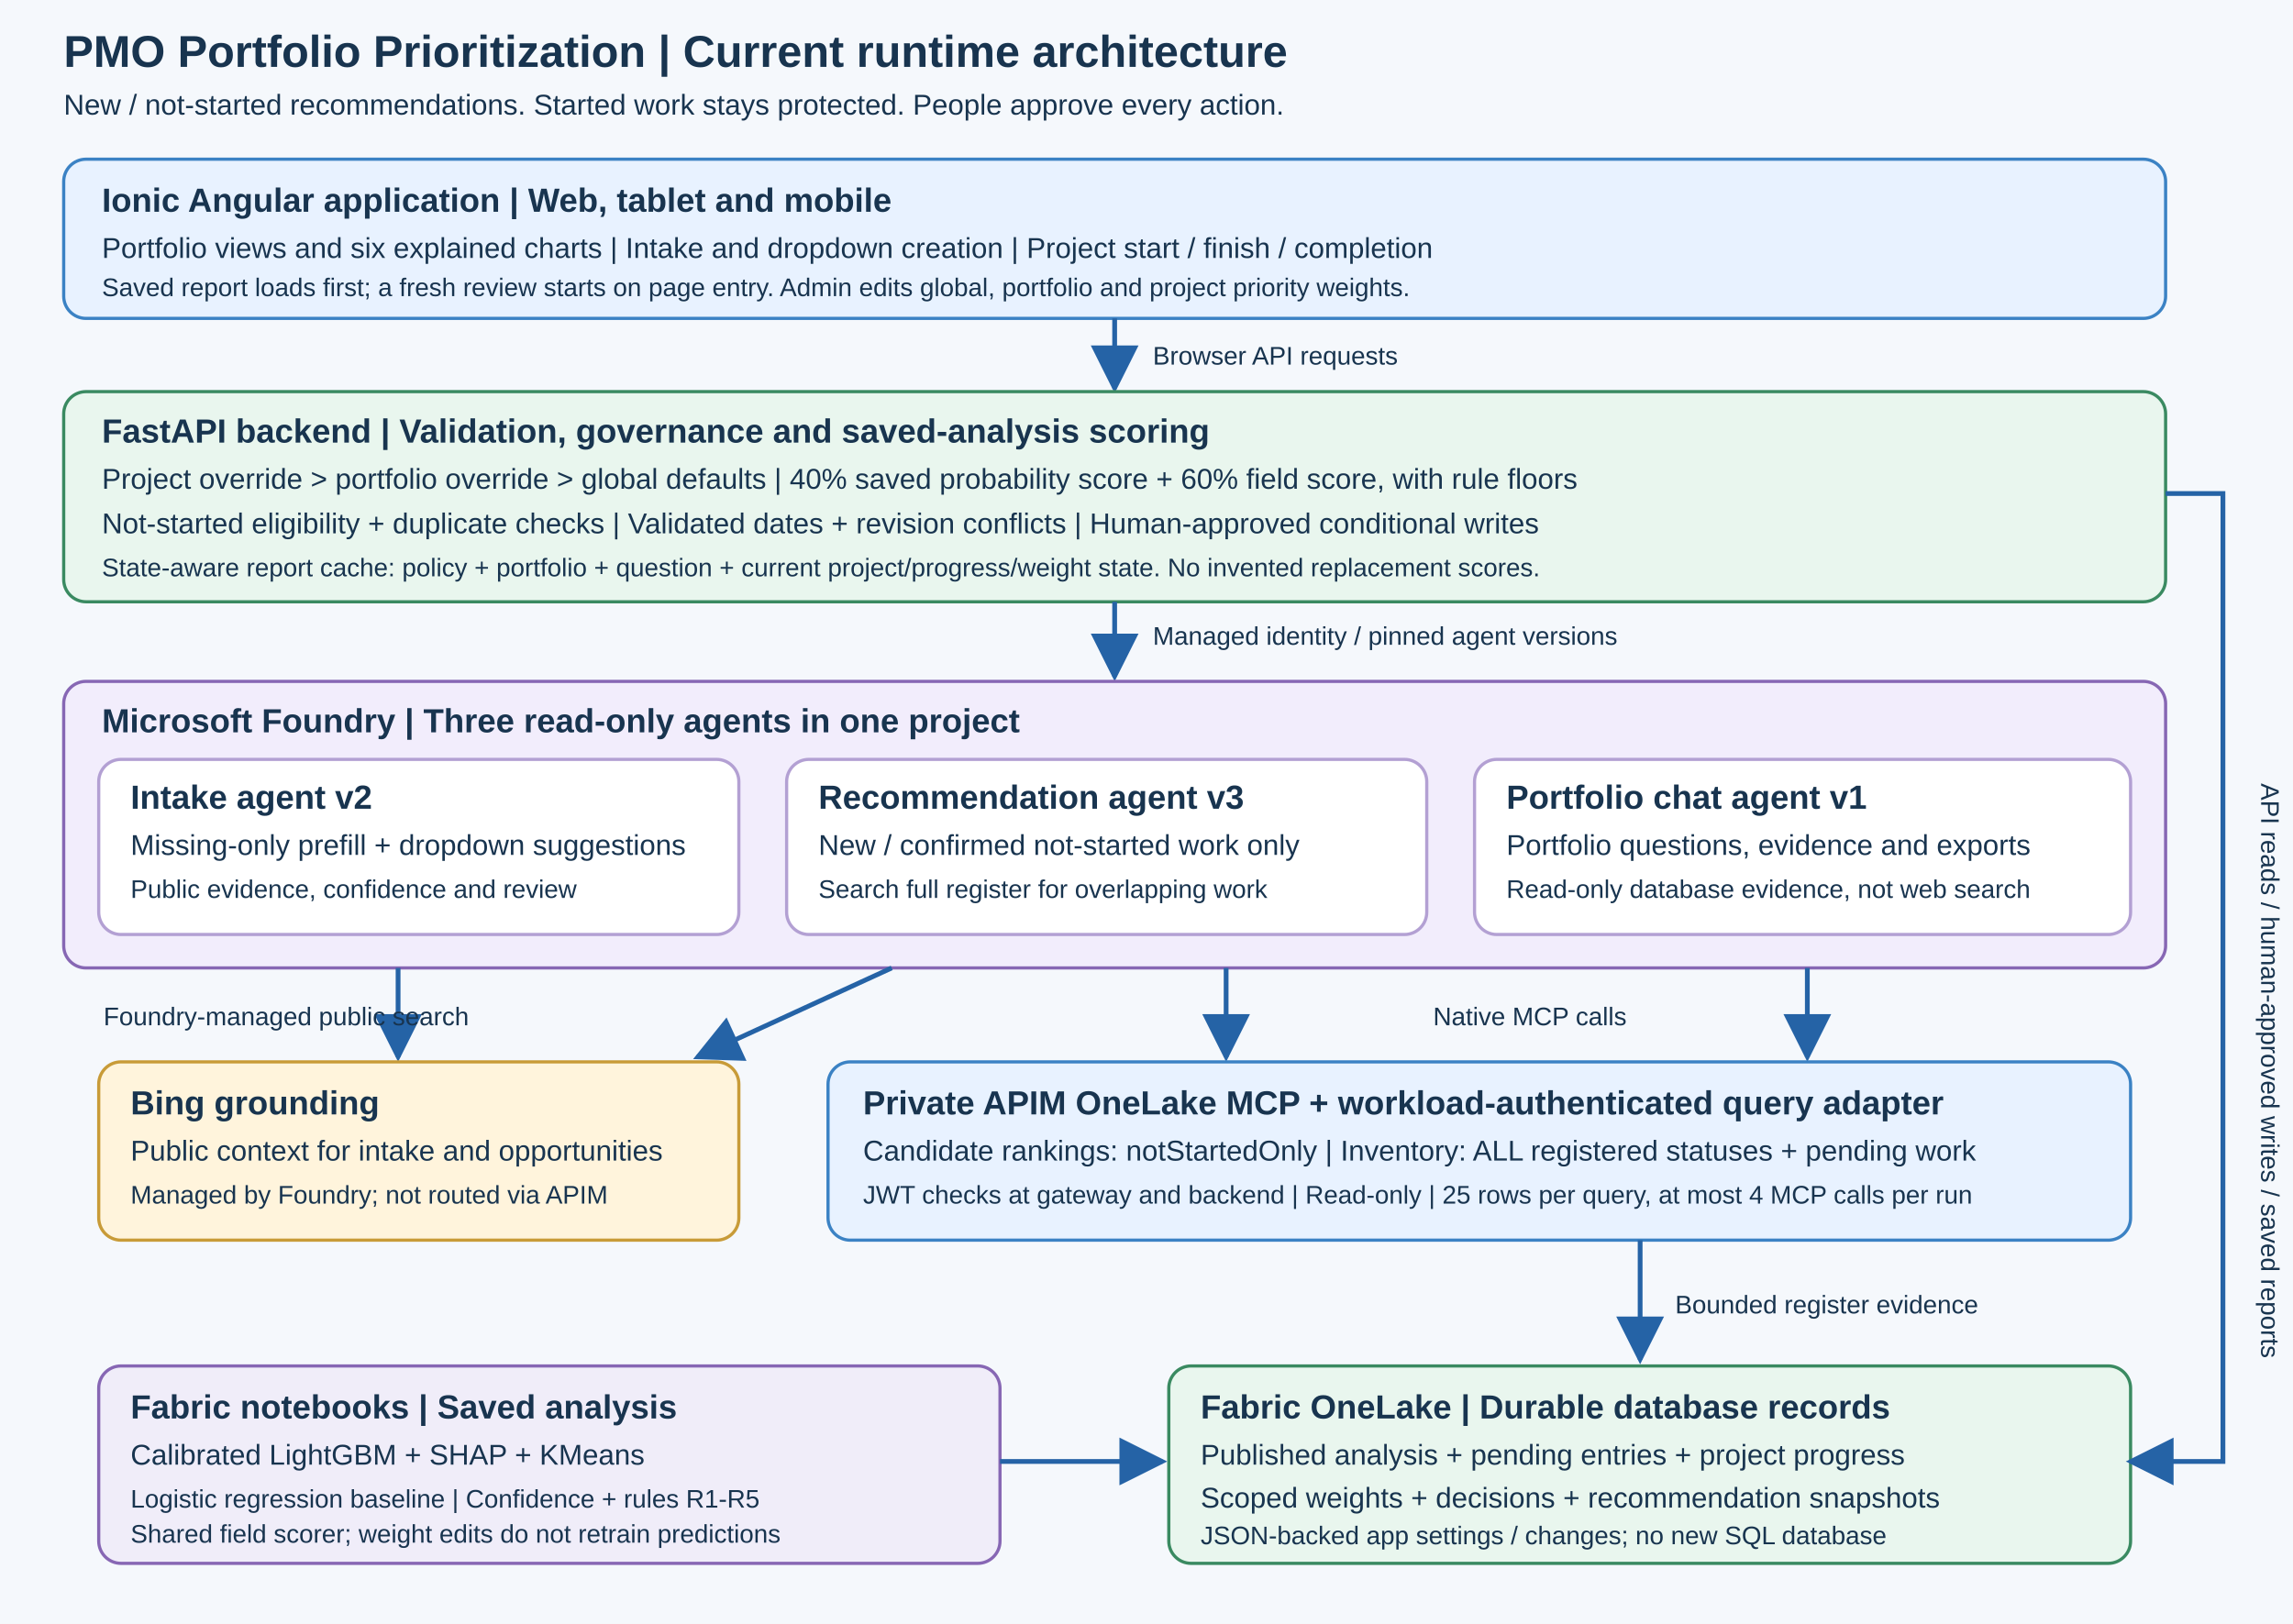
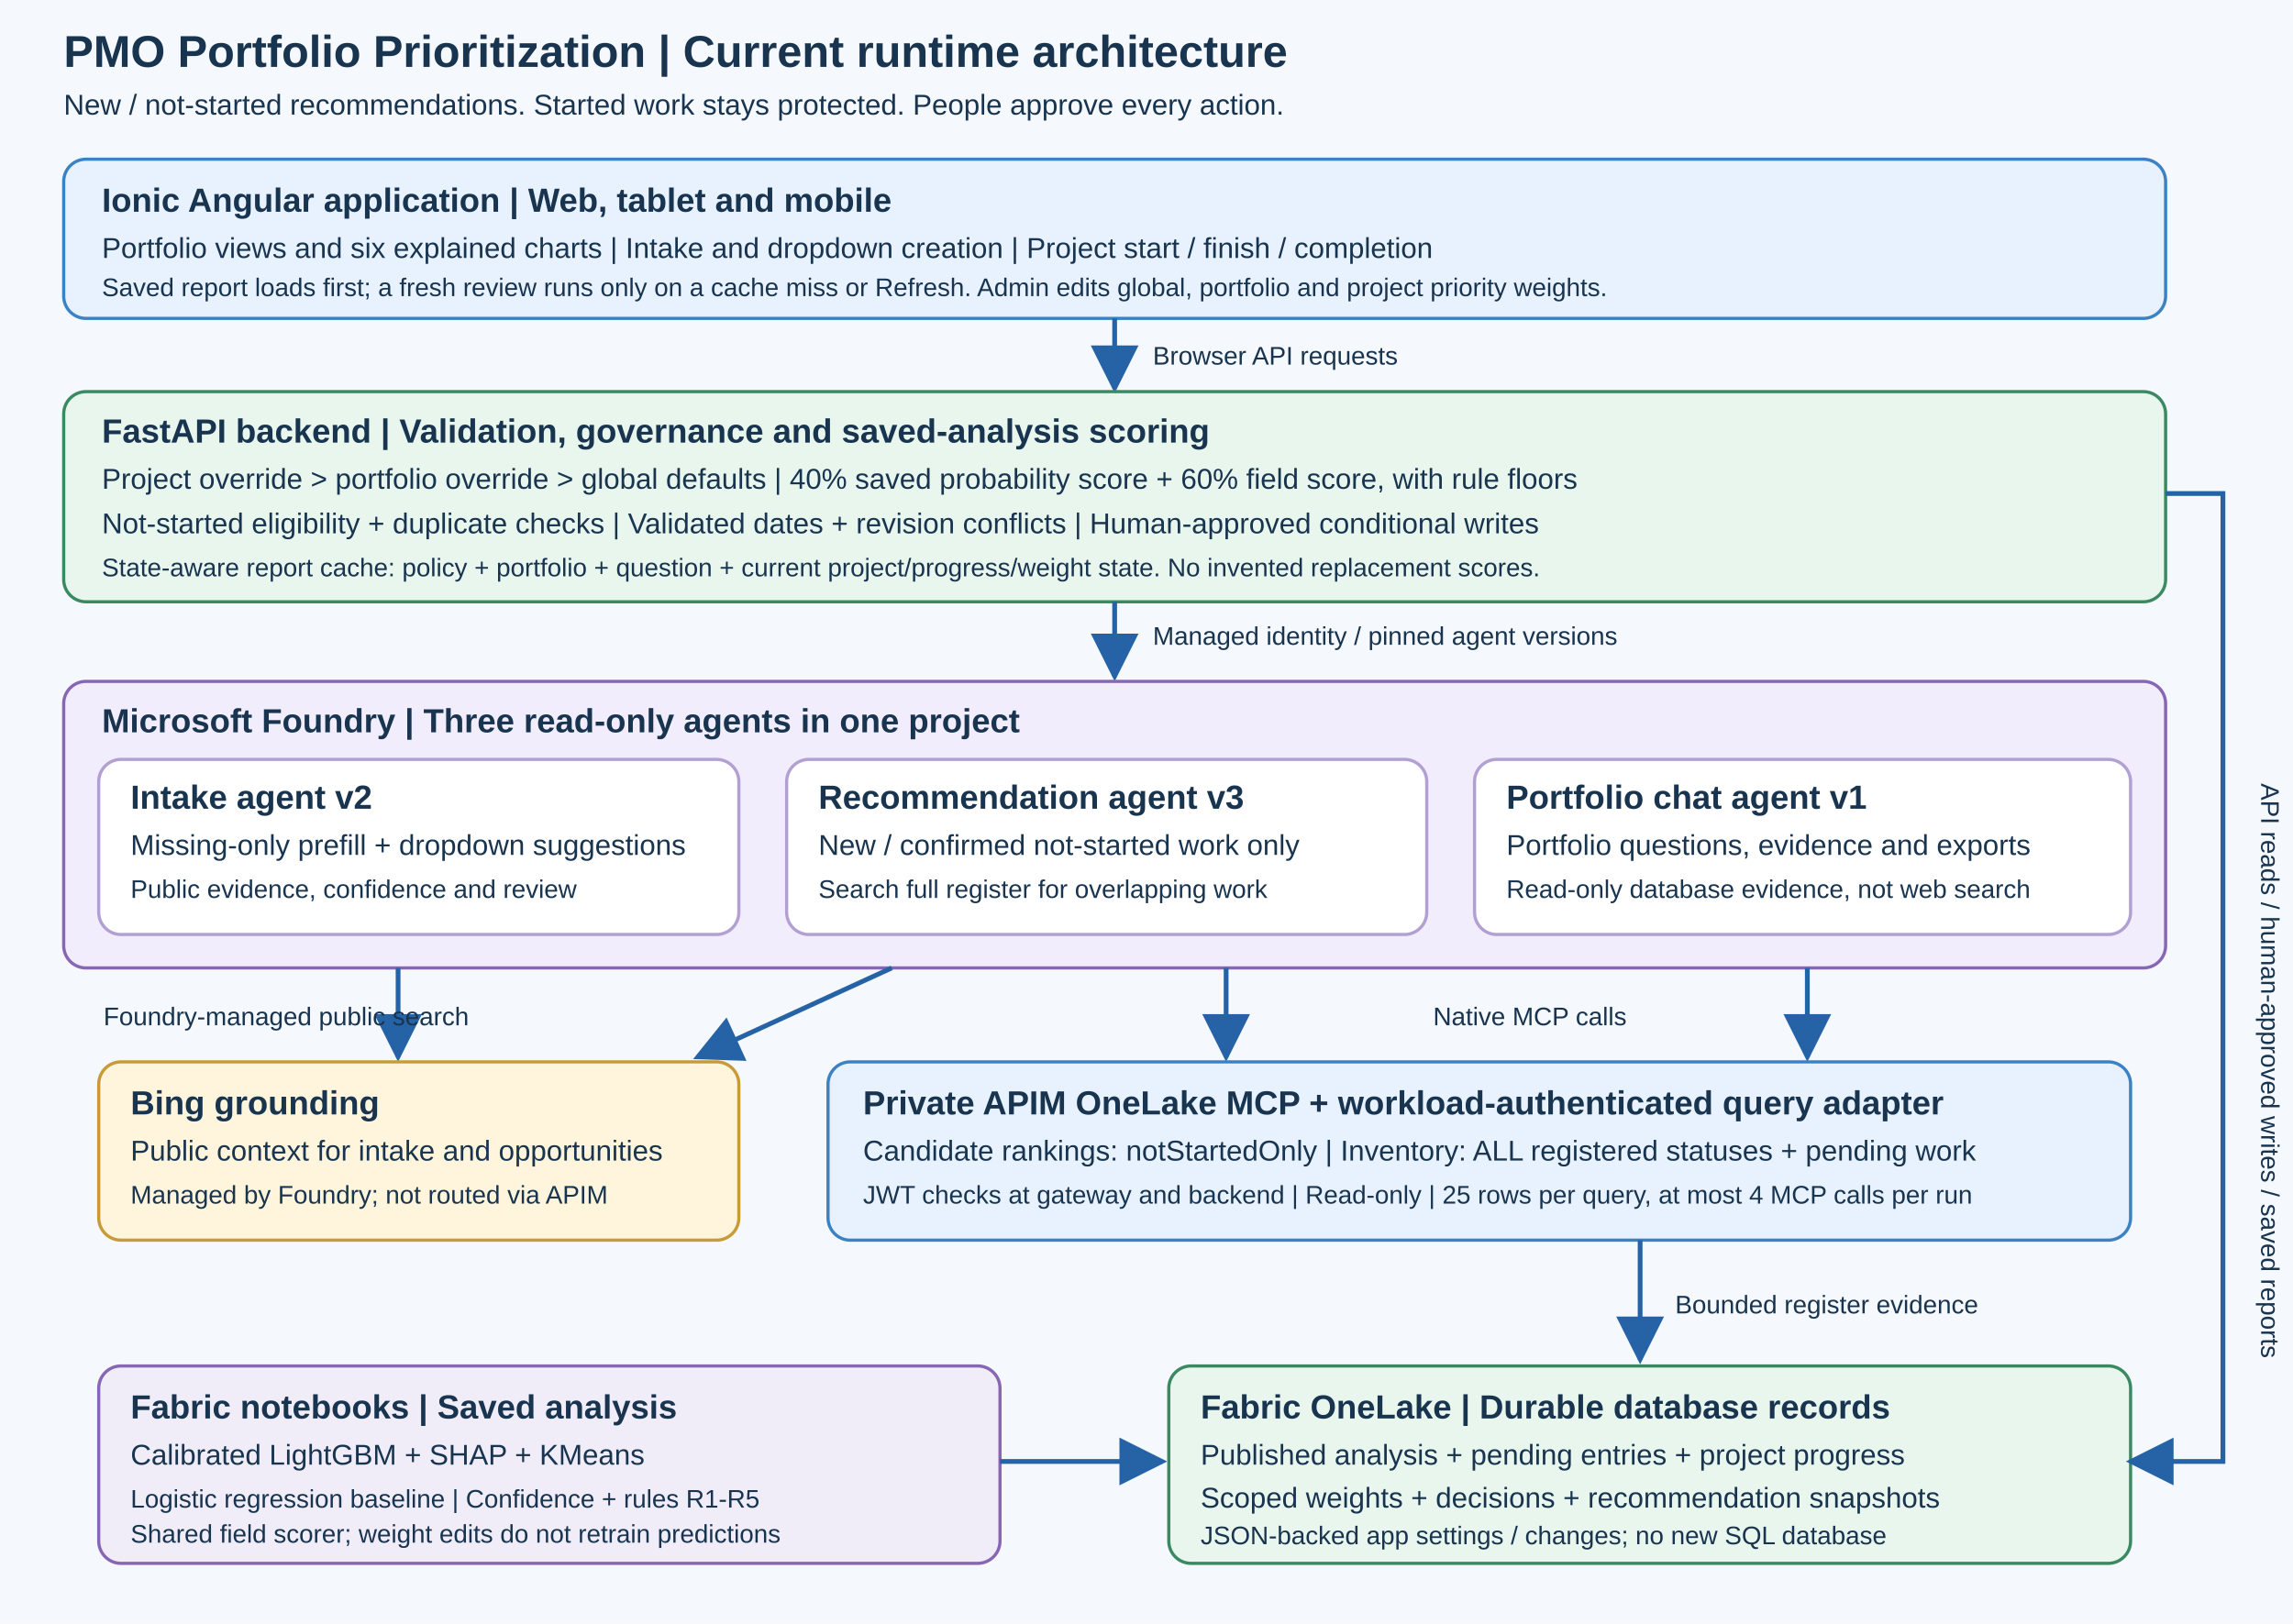
<svg xmlns="http://www.w3.org/2000/svg" viewBox="0 0 1440 1020" role="img" aria-labelledby="title description">
  <defs>
    <marker id="arrow" markerWidth="10" markerHeight="10" refX="9" refY="5" orient="auto-start-reverse">
      <path d="M0 0 L10 5 L0 10 Z" fill="#2563a6" />
    </marker>
    <style>
      text { font-family: Segoe UI, Arial, sans-serif; fill: #18344f; }
      .heading { font-size: 28px; font-weight: 700; }
      .subheading { font-size: 18px; }
      .label { font-size: 21px; font-weight: 600; }
      .body { font-size: 18px; }
      .small { font-size: 16px; }
      .box { stroke-width: 2; rx: 14; }
      .flow { fill: none; stroke: #2563a6; stroke-width: 3; marker-end: url(#arrow); }
    </style>
  </defs>
  <rect width="1440" height="1020" fill="#f5f8fc" />
  <text class="heading" x="40" y="42">PMO Portfolio Prioritization | Current runtime architecture</text>
  <text class="subheading" x="40" y="72">New / not-started recommendations. Started work stays protected. People approve every action.</text>
  <rect class="box" x="40" y="100" width="1320" height="100" fill="#e8f2ff" stroke="#3b82c4" />
  <text class="label" x="64" y="133">Ionic Angular application | Web, tablet and mobile</text>
  <text class="body" x="64" y="162">Portfolio views and six explained charts | Intake and dropdown creation | Project start / finish / completion</text>
-   <text class="small" x="64" y="186">Saved report loads first; a fresh review starts on page entry. Admin edits global, portfolio and project priority weights.</text>
+   <text class="small" x="64" y="186">Saved report loads first; a fresh review runs only on a cache miss or Refresh. Admin edits global, portfolio and project priority weights.</text>
  <path class="flow" d="M700 200 V244" />
  <text class="small" x="724" y="229">Browser API requests</text>
  <rect class="box" x="40" y="246" width="1320" height="132" fill="#e9f6ee" stroke="#3a8a61" />
  <text class="label" x="64" y="278">FastAPI backend | Validation, governance and saved-analysis scoring</text>
  <text class="body" x="64" y="307">Project override &gt; portfolio override &gt; global defaults | 40% saved probability score + 60% field score, with rule floors</text>
  <text class="body" x="64" y="335">Not-started eligibility + duplicate checks | Validated dates + revision conflicts | Human-approved conditional writes</text>
  <text class="small" x="64" y="362">State-aware report cache: policy + portfolio + question + current project/progress/weight state. No invented replacement scores.</text>
  <path class="flow" d="M700 378 V425" />
  <text class="small" x="724" y="405">Managed identity / pinned agent versions</text>
  <rect class="box" x="40" y="428" width="1320" height="180" fill="#f2edfc" stroke="#8767b4" />
  <text class="label" x="64" y="460">Microsoft Foundry | Three read-only agents in one project</text>
  <rect class="box" x="62" y="477" width="402" height="110" fill="#ffffff" stroke="#b3a0d3" />
  <text class="label" x="82" y="508">Intake agent v2</text>
  <text class="body" x="82" y="537">Missing-only prefill + dropdown suggestions</text>
  <text class="small" x="82" y="564">Public evidence, confidence and review</text>
  <rect class="box" x="494" y="477" width="402" height="110" fill="#ffffff" stroke="#b3a0d3" />
  <text class="label" x="514" y="508">Recommendation agent v3</text>
  <text class="body" x="514" y="537">New / confirmed not-started work only</text>
  <text class="small" x="514" y="564">Search full register for overlapping work</text>
  <rect class="box" x="926" y="477" width="412" height="110" fill="#ffffff" stroke="#b3a0d3" />
  <text class="label" x="946" y="508">Portfolio chat agent v1</text>
  <text class="body" x="946" y="537">Portfolio questions, evidence and exports</text>
  <text class="small" x="946" y="564">Read-only database evidence, not web search</text>
  <path class="flow" d="M250 608 V664" />
  <path class="flow" d="M560 608 L438 664" />
  <path class="flow" d="M770 608 V664" />
  <path class="flow" d="M1135 608 V664" />
  <text class="small" x="65" y="644">Foundry-managed public search</text>
  <text class="small" x="900" y="644">Native MCP calls</text>
  <rect class="box" x="62" y="667" width="402" height="112" fill="#fff4dc" stroke="#c89b38" />
  <text class="label" x="82" y="700">Bing grounding</text>
  <text class="body" x="82" y="729">Public context for intake and opportunities</text>
  <text class="small" x="82" y="756">Managed by Foundry; not routed via APIM</text>
  <rect class="box" x="520" y="667" width="818" height="112" fill="#e8f2ff" stroke="#3b82c4" />
  <text class="label" x="542" y="700">Private APIM OneLake MCP + workload-authenticated query adapter</text>
  <text class="body" x="542" y="729">Candidate rankings: notStartedOnly | Inventory: ALL registered statuses + pending work</text>
  <text class="small" x="542" y="756">JWT checks at gateway and backend | Read-only | 25 rows per query, at most 4 MCP calls per run</text>
  <path class="flow" d="M1030 779 V854" />
  <text class="small" x="1052" y="825">Bounded register evidence</text>
  <rect class="box" x="62" y="858" width="566" height="124" fill="#f0edf9" stroke="#8767b4" />
  <text class="label" x="82" y="891">Fabric notebooks | Saved analysis</text>
  <text class="body" x="82" y="920">Calibrated LightGBM + SHAP + KMeans</text>
  <text class="small" x="82" y="947">Logistic regression baseline | Confidence + rules R1-R5</text>
  <text class="small" x="82" y="969">Shared field scorer; weight edits do not retrain predictions</text>
  <path class="flow" d="M628 918 H730" />
  <rect class="box" x="734" y="858" width="604" height="124" fill="#e9f6ee" stroke="#3a8a61" />
  <text class="label" x="754" y="891">Fabric OneLake | Durable database records</text>
  <text class="body" x="754" y="920">Published analysis + pending entries + project progress</text>
  <text class="body" x="754" y="947">Scoped weights + decisions + recommendation snapshots</text>
  <text class="small" x="754" y="970">JSON-backed app settings / changes; no new SQL database</text>
  <path class="flow" d="M1360 310 H1396 V918 H1338" />
  <text class="small" transform="translate(1420 492) rotate(90)">API reads / human-approved writes / saved reports</text>
</svg>
